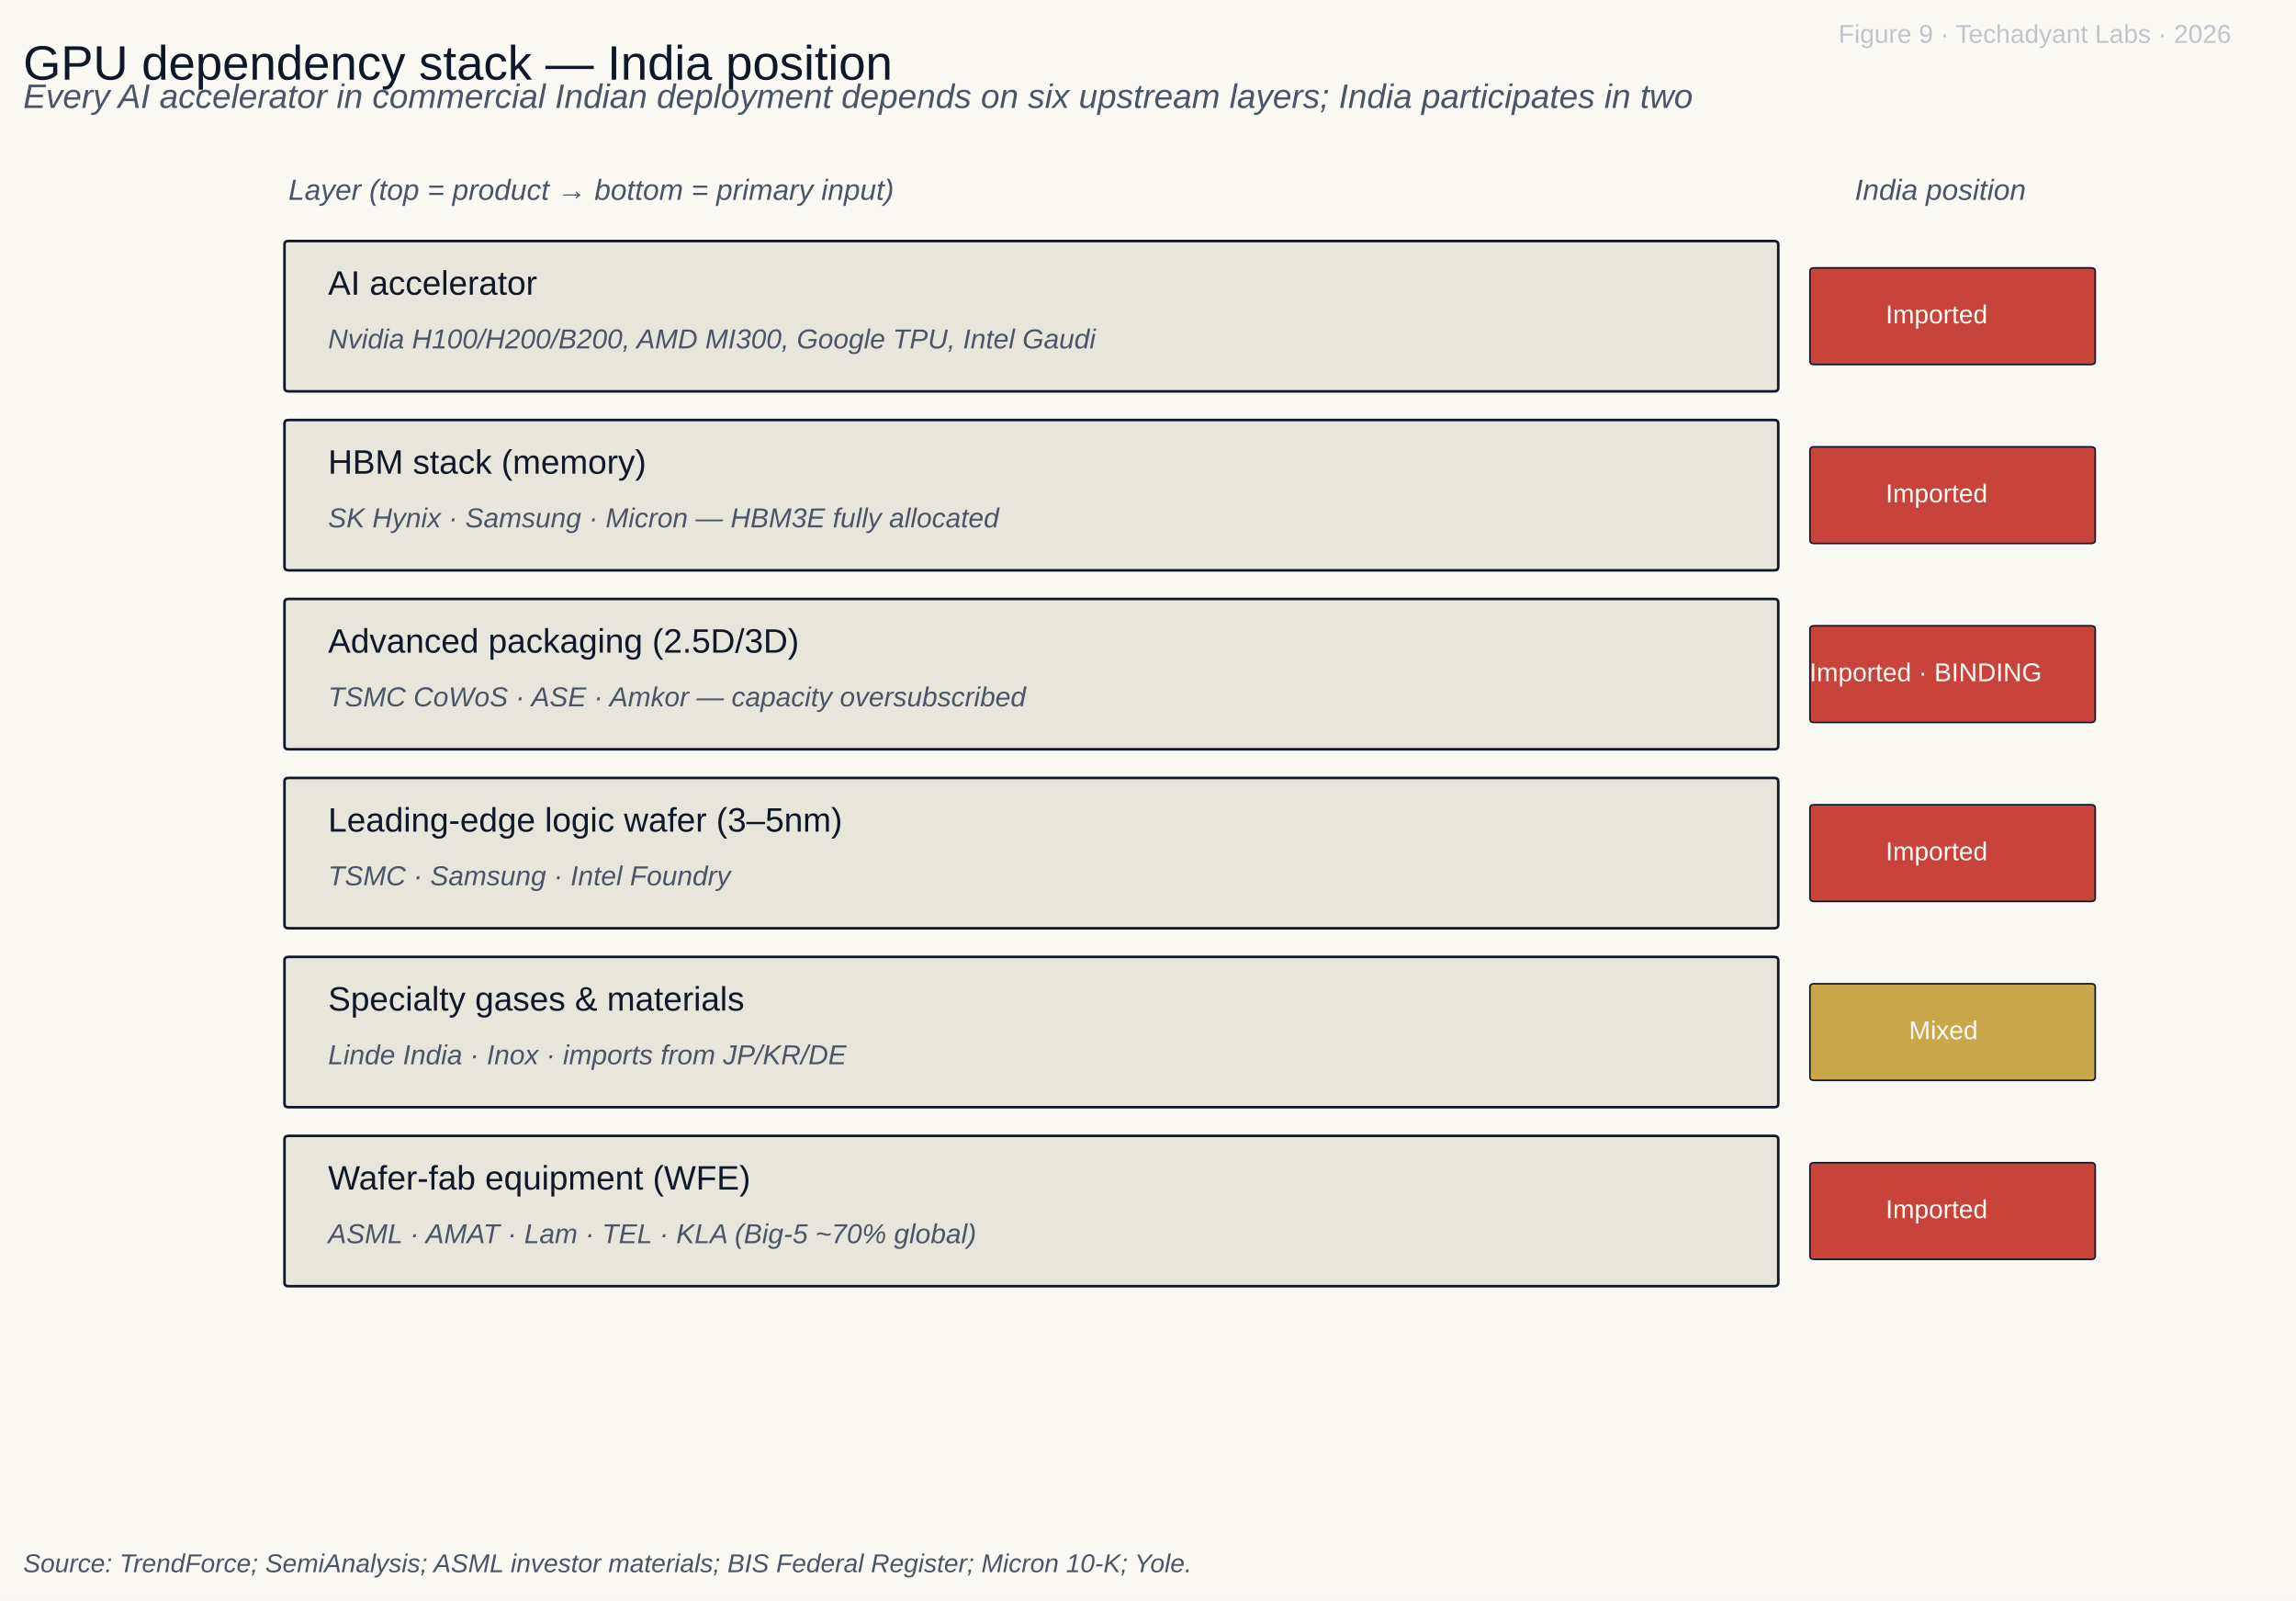
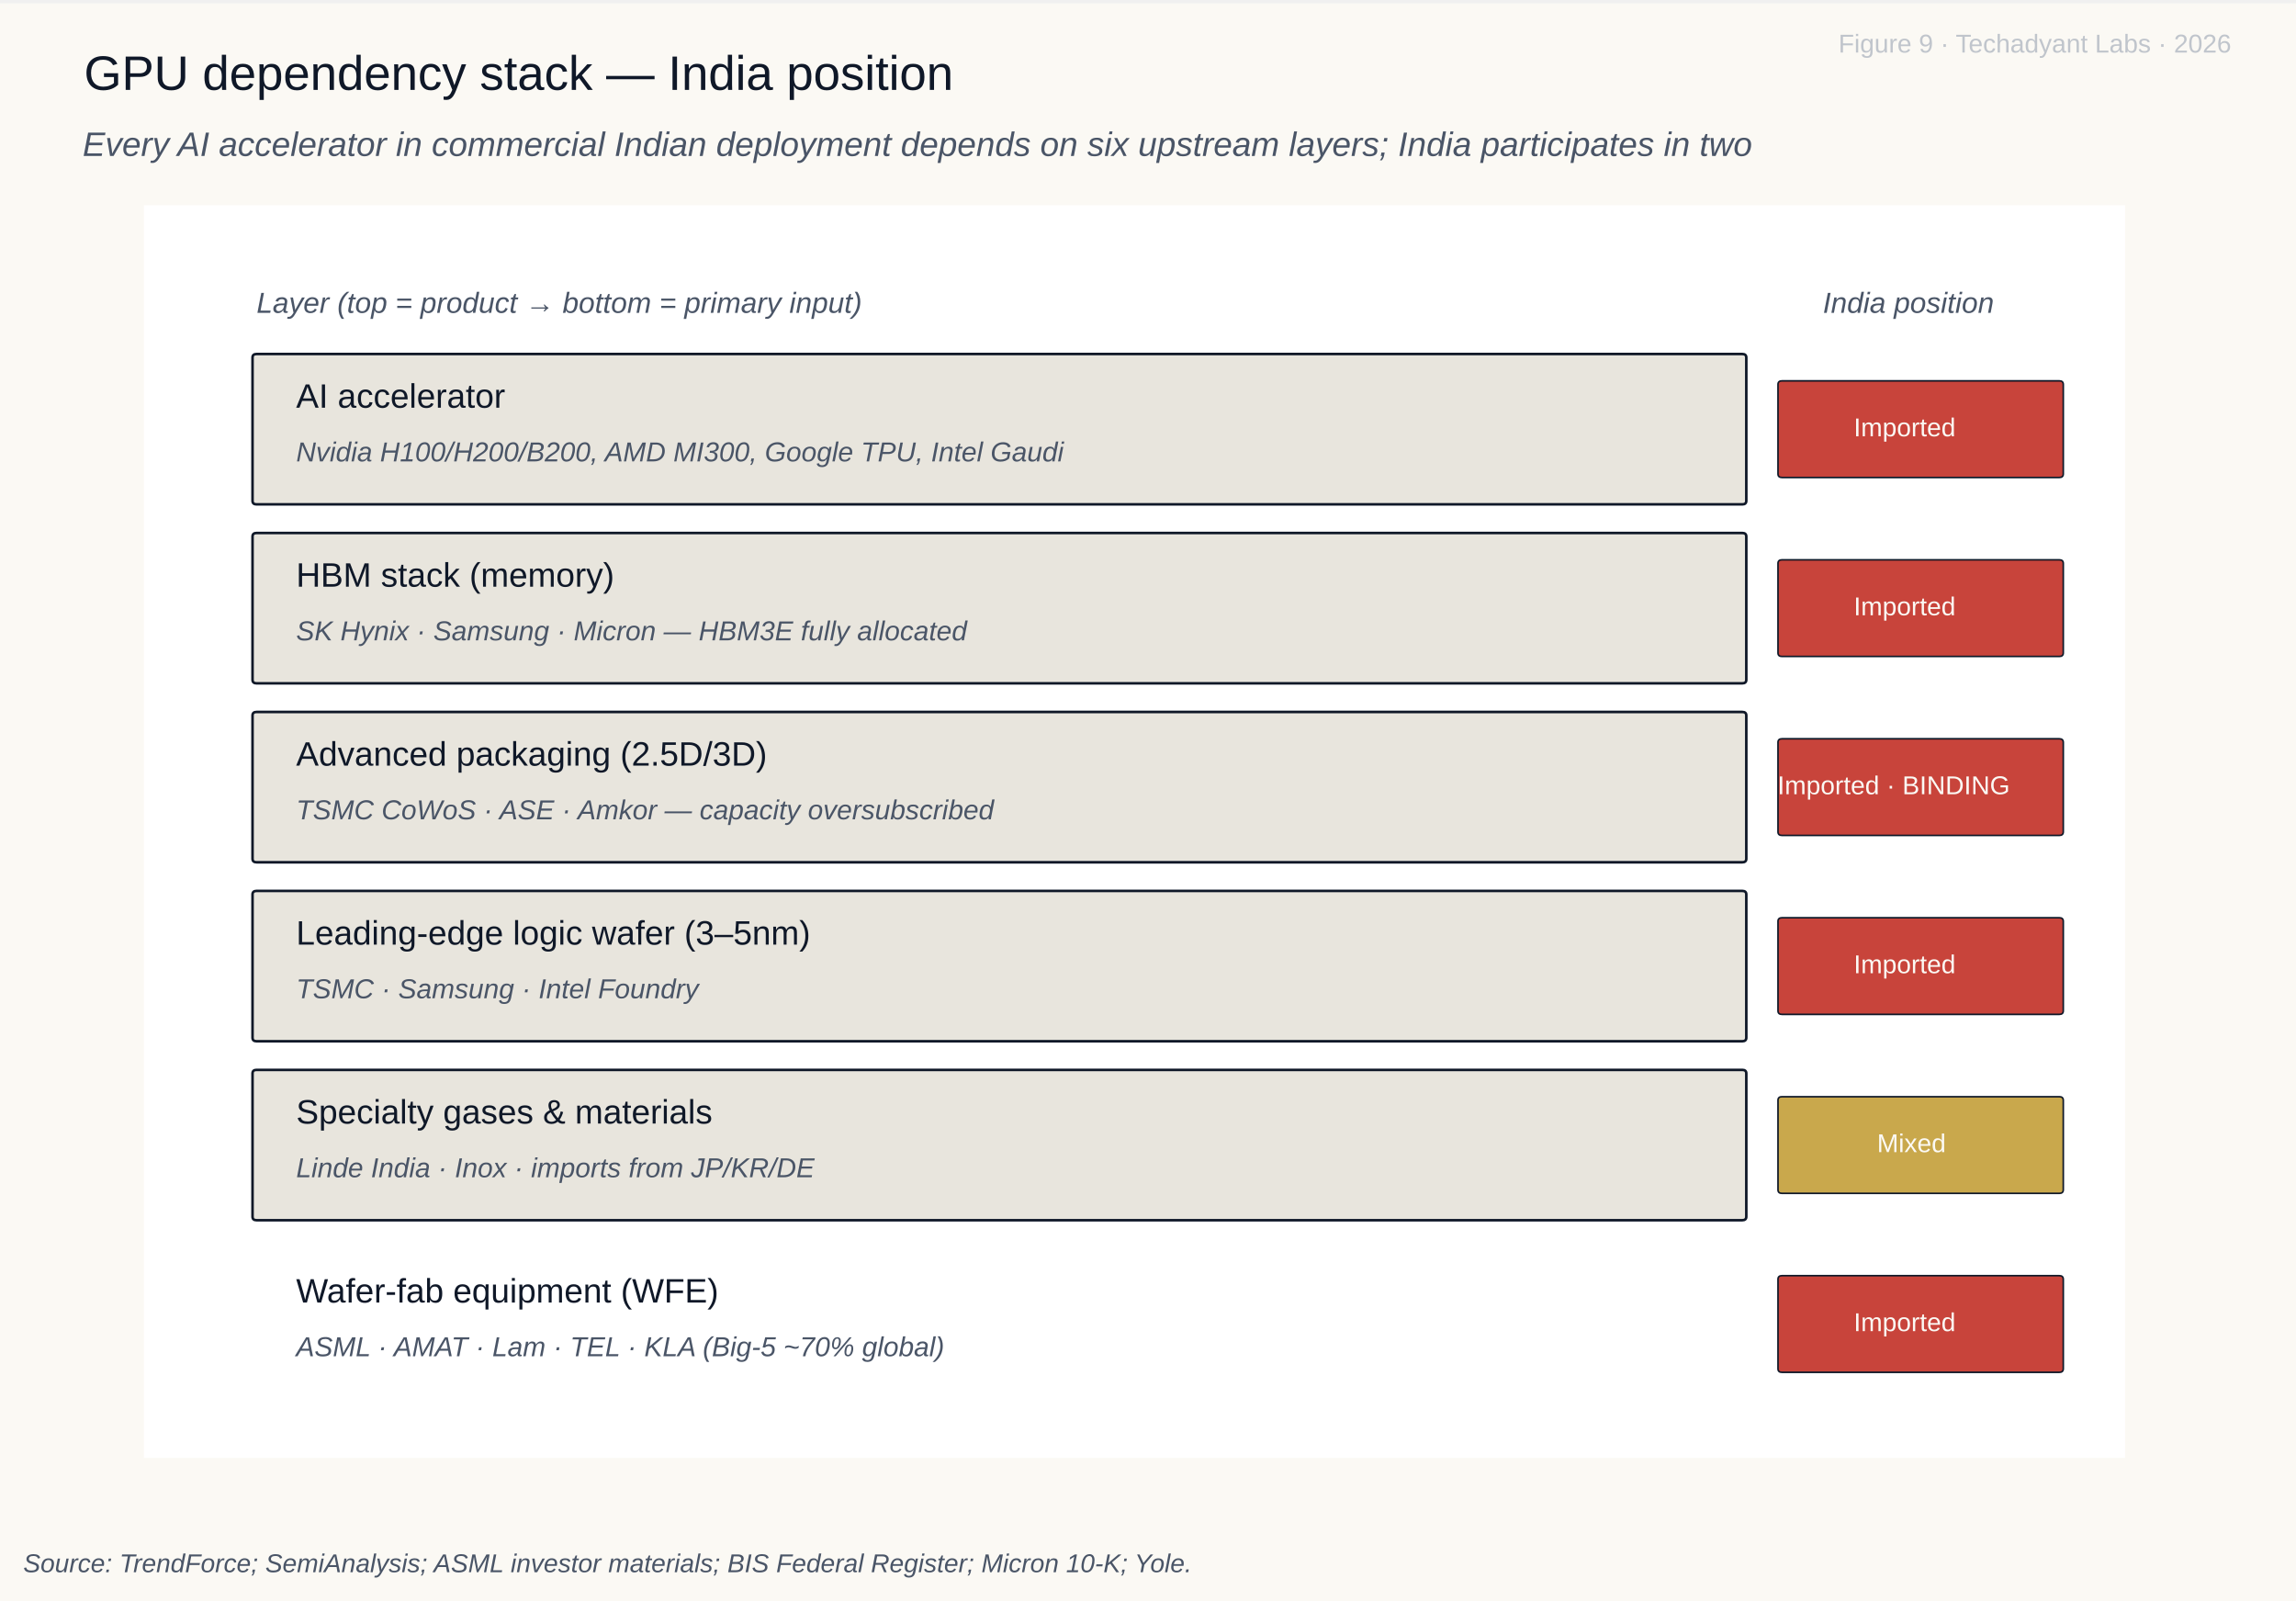
- <svg xmlns="http://www.w3.org/2000/svg" width="711.36pt" height="495.902pt" viewBox="0 0 711.36 495.902" version="1.1">
+ <svg xmlns="http://www.w3.org/2000/svg" version="1.1" viewBox="0 0 711.36 495.9">
  <defs>
-     <style type="text/css">*{stroke-linejoin: round; stroke-linecap: butt}</style>
+     <style>
+       .st0 {
+         clip-path: url(#clippath-6);
+       }
+ 
+       .st1 {
+         clip-path: url(#clippath-7);
+       }
+ 
+       .st2 {
+         clip-path: url(#clippath-4);
+       }
+ 
+       .st3 {
+         fill: #c9a84c;
+       }
+ 
+       .st3, .st4, .st5 {
+         stroke: #0f1828;
+       }
+ 
+       .st3, .st5 {
+         stroke-width: .5px;
+       }
+ 
+       .st6 {
+         clip-path: url(#clippath-9);
+       }
+ 
+       .st7, .st8 {
+         fill: #fbf9f4;
+       }
+ 
+       .st9 {
+         fill: #fff;
+       }
+ 
+       .st10, .st11, .st12, .st13, .st14, .st15, .st8, .st16 {
+         isolation: isolate;
+       }
+ 
+       .st10, .st11, .st8 {
+         font-size: 8px;
+       }
+ 
+       .st10, .st14, .st15, .st16 {
+         fill: #4a5567;
+         font-family: Arial-ItalicMT, Arial;
+         font-style: italic;
+       }
+ 
+       .st11 {
+         fill: #c0c5cc;
+       }
+ 
+       .st11, .st12, .st13, .st8 {
+         font-family: ArialMT, Arial;
+       }
+ 
+       .st17 {
+         fill: none;
+       }
+ 
+       .st12, .st13 {
+         fill: #0f1828;
+       }
+ 
+       .st12, .st16 {
+         font-size: 10.5px;
+       }
+ 
+       .st18 {
+         clip-path: url(#clippath-1);
+       }
+ 
+       .st4 {
+         fill: #e8e5dd;
+         stroke-width: .8px;
+       }
+ 
+       .st19 {
+         clip-path: url(#clippath-5);
+       }
+ 
+       .st20 {
+         clip-path: url(#clippath-8);
+       }
+ 
+       .st13 {
+         font-size: 15px;
+       }
+ 
+       .st21 {
+         clip-path: url(#clippath-3);
+       }
+ 
+       .st14 {
+         font-size: 9px;
+       }
+ 
+       .st15 {
+         font-size: 8.5px;
+       }
+ 
+       .st22 {
+         clip-path: url(#clippath-2);
+       }
+ 
+       .st5 {
+         fill: #c8443b;
+       }
+ 
+       .st23 {
+         clip-path: url(#clippath);
+       }
+     </style>
+     <clipPath id="clippath">
+       <rect class="st17" x="48.78" y="88.6" width="613.8" height="388.08" />
+     </clipPath>
+     <clipPath id="clippath-1">
+       <rect class="st17" x="48.78" y="88.6" width="613.8" height="388.08" />
+     </clipPath>
+     <clipPath id="clippath-2">
+       <rect class="st17" x="48.78" y="88.6" width="613.8" height="388.08" />
+     </clipPath>
+     <clipPath id="clippath-3">
+       <rect class="st17" x="48.78" y="88.6" width="613.8" height="388.08" />
+     </clipPath>
+     <clipPath id="clippath-4">
+       <rect class="st17" x="48.78" y="88.6" width="613.8" height="388.08" />
+     </clipPath>
+     <clipPath id="clippath-5">
+       <rect class="st17" x="48.78" y="88.6" width="613.8" height="388.08" />
+     </clipPath>
+     <clipPath id="clippath-6">
+       <rect class="st17" x="48.78" y="88.6" width="613.8" height="388.08" />
+     </clipPath>
+     <clipPath id="clippath-7">
+       <rect class="st17" x="48.78" y="88.6" width="613.8" height="388.08" />
+     </clipPath>
+     <clipPath id="clippath-8">
+       <rect class="st17" x="48.78" y="88.6" width="613.8" height="388.08" />
+     </clipPath>
+     <clipPath id="clippath-9">
+       <rect class="st17" x="48.78" y="88.6" width="613.8" height="388.08" />
+     </clipPath>
  </defs>
-   <g id="figure_1">
-     <g id="patch_1">
-       <path d="M 0 495.902  L 711.36 495.902  L 711.36 0  L 0 0  z " style="fill: #fbf9f4" />
-     </g>
-     <g id="axes_1">
-       <g id="patch_2">
-         <path d="M 89.37 121.236  L 549.72 121.236  Q 550.948 121.236 550.948 120.127  L 550.948 75.775  Q 550.948 74.666 549.72 74.666  L 89.37 74.666  Q 88.142 74.666 88.142 75.775  L 88.142 120.127  Q 88.142 121.236 89.37 121.236  z " clip-path="url(#pee2e52358f)" style="fill: #e8e5dd; stroke: #0f1828; stroke-width: 0.8; stroke-linejoin: miter" />
-       </g>
-       <g id="patch_3">
-         <path d="M 561.996 112.92  L 647.928 112.92  Q 649.156 112.92 649.156 111.811  L 649.156 84.091  Q 649.156 82.982 647.928 82.982  L 561.996 82.982  Q 560.768 82.982 560.768 84.091  L 560.768 111.811  Q 560.768 112.92 561.996 112.92  z " clip-path="url(#pee2e52358f)" style="fill: #c8443b; stroke: #0f1828; stroke-width: 0.5; stroke-linejoin: miter" />
-       </g>
-       <g id="patch_4">
-         <path d="M 89.37 176.676  L 549.72 176.676  Q 550.948 176.676 550.948 175.567  L 550.948 131.215  Q 550.948 130.106 549.72 130.106  L 89.37 130.106  Q 88.142 130.106 88.142 131.215  L 88.142 175.567  Q 88.142 176.676 89.37 176.676  z " clip-path="url(#pee2e52358f)" style="fill: #e8e5dd; stroke: #0f1828; stroke-width: 0.8; stroke-linejoin: miter" />
-       </g>
-       <g id="patch_5">
-         <path d="M 561.996 168.36  L 647.928 168.36  Q 649.156 168.36 649.156 167.251  L 649.156 139.531  Q 649.156 138.422 647.928 138.422  L 561.996 138.422  Q 560.768 138.422 560.768 139.531  L 560.768 167.251  Q 560.768 168.36 561.996 168.36  z " clip-path="url(#pee2e52358f)" style="fill: #c8443b; stroke: #0f1828; stroke-width: 0.5; stroke-linejoin: miter" />
-       </g>
-       <g id="patch_6">
-         <path d="M 89.37 232.116  L 549.72 232.116  Q 550.948 232.116 550.948 231.007  L 550.948 186.655  Q 550.948 185.546 549.72 185.546  L 89.37 185.546  Q 88.142 185.546 88.142 186.655  L 88.142 231.007  Q 88.142 232.116 89.37 232.116  z " clip-path="url(#pee2e52358f)" style="fill: #e8e5dd; stroke: #0f1828; stroke-width: 0.8; stroke-linejoin: miter" />
-       </g>
-       <g id="patch_7">
-         <path d="M 561.996 223.8  L 647.928 223.8  Q 649.156 223.8 649.156 222.691  L 649.156 194.971  Q 649.156 193.862 647.928 193.862  L 561.996 193.862  Q 560.768 193.862 560.768 194.971  L 560.768 222.691  Q 560.768 223.8 561.996 223.8  z " clip-path="url(#pee2e52358f)" style="fill: #c8443b; stroke: #0f1828; stroke-width: 0.5; stroke-linejoin: miter" />
-       </g>
-       <g id="patch_8">
-         <path d="M 89.37 287.556  L 549.72 287.556  Q 550.948 287.556 550.948 286.447  L 550.948 242.095  Q 550.948 240.986 549.72 240.986  L 89.37 240.986  Q 88.142 240.986 88.142 242.095  L 88.142 286.447  Q 88.142 287.556 89.37 287.556  z " clip-path="url(#pee2e52358f)" style="fill: #e8e5dd; stroke: #0f1828; stroke-width: 0.8; stroke-linejoin: miter" />
-       </g>
-       <g id="patch_9">
-         <path d="M 561.996 279.24  L 647.928 279.24  Q 649.156 279.24 649.156 278.131  L 649.156 250.411  Q 649.156 249.302 647.928 249.302  L 561.996 249.302  Q 560.768 249.302 560.768 250.411  L 560.768 278.131  Q 560.768 279.24 561.996 279.24  z " clip-path="url(#pee2e52358f)" style="fill: #c8443b; stroke: #0f1828; stroke-width: 0.5; stroke-linejoin: miter" />
-       </g>
-       <g id="patch_10">
-         <path d="M 89.37 342.996  L 549.72 342.996  Q 550.948 342.996 550.948 341.887  L 550.948 297.535  Q 550.948 296.426 549.72 296.426  L 89.37 296.426  Q 88.142 296.426 88.142 297.535  L 88.142 341.887  Q 88.142 342.996 89.37 342.996  z " clip-path="url(#pee2e52358f)" style="fill: #e8e5dd; stroke: #0f1828; stroke-width: 0.8; stroke-linejoin: miter" />
-       </g>
-       <g id="patch_11">
-         <path d="M 561.996 334.68  L 647.928 334.68  Q 649.156 334.68 649.156 333.571  L 649.156 305.851  Q 649.156 304.742 647.928 304.742  L 561.996 304.742  Q 560.768 304.742 560.768 305.851  L 560.768 333.571  Q 560.768 334.68 561.996 334.68  z " clip-path="url(#pee2e52358f)" style="fill: #c9a84c; stroke: #0f1828; stroke-width: 0.5; stroke-linejoin: miter" />
-       </g>
-       <g id="patch_12">
-         <path d="M 89.37 398.436  L 549.72 398.436  Q 550.948 398.436 550.948 397.327  L 550.948 352.975  Q 550.948 351.866 549.72 351.866  L 89.37 351.866  Q 88.142 351.866 88.142 352.975  L 88.142 397.327  Q 88.142 398.436 89.37 398.436  z " clip-path="url(#pee2e52358f)" style="fill: #e8e5dd; stroke: #0f1828; stroke-width: 0.8; stroke-linejoin: miter" />
-       </g>
-       <g id="patch_13">
-         <path d="M 561.996 390.12  L 647.928 390.12  Q 649.156 390.12 649.156 389.011  L 649.156 361.291  Q 649.156 360.182 647.928 360.182  L 561.996 360.182  Q 560.768 360.182 560.768 361.291  L 560.768 389.011  Q 560.768 390.12 561.996 390.12  z " clip-path="url(#pee2e52358f)" style="fill: #c8443b; stroke: #0f1828; stroke-width: 0.5; stroke-linejoin: miter" />
-       </g>
-       <g id="text_1">
-         <text x="101.65" y="91.30" font-family="Arial, Helvetica, sans-serif" font-size="10.5" fill="#0f1828">AI accelerator</text>
-       </g>
-       <g id="text_2">
-         <text x="101.65" y="107.93" font-family="Arial, Helvetica, sans-serif" font-size="8.5" font-style="italic" fill="#4a5567">Nvidia H100/H200/B200, AMD MI300, Google TPU, Intel Gaudi</text>
-       </g>
-       <g id="text_3">
-         <text x="584.23" y="100.16" font-family="Arial, Helvetica, sans-serif" font-size="8.0" fill="#fbf9f4">Imported</text>
-       </g>
-       <g id="text_4">
-         <text x="101.65" y="146.74" font-family="Arial, Helvetica, sans-serif" font-size="10.5" fill="#0f1828">HBM stack (memory)</text>
-       </g>
-       <g id="text_5">
-         <text x="101.65" y="163.37" font-family="Arial, Helvetica, sans-serif" font-size="8.5" font-style="italic" fill="#4a5567">SK Hynix · Samsung · Micron — HBM3E fully allocated</text>
-       </g>
-       <g id="text_6">
-         <text x="584.23" y="155.60" font-family="Arial, Helvetica, sans-serif" font-size="8.0" fill="#fbf9f4">Imported</text>
-       </g>
-       <g id="text_7">
-         <text x="101.65" y="202.18" font-family="Arial, Helvetica, sans-serif" font-size="10.5" fill="#0f1828">Advanced packaging (2.5D/3D)</text>
-       </g>
-       <g id="text_8">
-         <text x="101.65" y="218.81" font-family="Arial, Helvetica, sans-serif" font-size="8.5" font-style="italic" fill="#4a5567">TSMC CoWoS · ASE · Amkor — capacity oversubscribed</text>
-       </g>
-       <g id="text_9">
-         <text x="560.61" y="211.04" font-family="Arial, Helvetica, sans-serif" font-size="8.0" fill="#fbf9f4">Imported · BINDING</text>
-       </g>
-       <g id="text_10">
-         <text x="101.65" y="257.62" font-family="Arial, Helvetica, sans-serif" font-size="10.5" fill="#0f1828">Leading-edge logic wafer (3–5nm)</text>
-       </g>
-       <g id="text_11">
-         <text x="101.65" y="274.25" font-family="Arial, Helvetica, sans-serif" font-size="8.5" font-style="italic" fill="#4a5567">TSMC · Samsung · Intel Foundry</text>
-       </g>
-       <g id="text_12">
-         <text x="584.23" y="266.48" font-family="Arial, Helvetica, sans-serif" font-size="8.0" fill="#fbf9f4">Imported</text>
-       </g>
-       <g id="text_13">
-         <text x="101.65" y="313.06" font-family="Arial, Helvetica, sans-serif" font-size="10.5" fill="#0f1828">Specialty gases &amp; materials</text>
-       </g>
-       <g id="text_14">
-         <text x="101.65" y="329.69" font-family="Arial, Helvetica, sans-serif" font-size="8.5" font-style="italic" fill="#4a5567">Linde India · Inox · imports from JP/KR/DE</text>
-       </g>
-       <g id="text_15">
-         <text x="591.45" y="321.92" font-family="Arial, Helvetica, sans-serif" font-size="8.0" fill="#fbf9f4">Mixed</text>
-       </g>
-       <g id="text_16">
-         <text x="101.65" y="368.50" font-family="Arial, Helvetica, sans-serif" font-size="10.5" fill="#0f1828">Wafer-fab equipment (WFE)</text>
-       </g>
-       <g id="text_17">
-         <text x="101.65" y="385.13" font-family="Arial, Helvetica, sans-serif" font-size="8.5" font-style="italic" fill="#4a5567">ASML · AMAT · Lam · TEL · KLA (Big-5 ~70% global)</text>
-       </g>
-       <g id="text_18">
-         <text x="584.23" y="377.36" font-family="Arial, Helvetica, sans-serif" font-size="8.0" fill="#fbf9f4">Imported</text>
-       </g>
-       <g id="text_19">
-         <text x="89.37" y="61.91" font-family="Arial, Helvetica, sans-serif" font-size="9.0" font-style="italic" fill="#4a5567">Layer (top = product → bottom = primary input)</text>
-       </g>
-       <g id="text_20">
-         <text x="574.66" y="61.91" font-family="Arial, Helvetica, sans-serif" font-size="9.0" font-style="italic" fill="#4a5567">India position</text>
-       </g>
-     </g>
-     <g id="text_21">
-       <text x="7.20" y="24.68" font-family="Arial, Helvetica, sans-serif" font-size="15.0" fill="#0f1828">GPU dependency stack — India position</text>
-     </g>
-     <g id="text_22">
-       <text x="7.20" y="33.44" font-family="Arial, Helvetica, sans-serif" font-size="10.5" font-style="italic" fill="#4a5567">Every AI accelerator in commercial Indian deployment depends on six upstream layers; India participates in two</text>
-     </g>
-     <g id="text_23">
-       <text x="569.60" y="13.28" font-family="Arial, Helvetica, sans-serif" font-size="8.0" fill="#c0c5cc">Figure 9 · Techadyant Labs · 2026</text>
-     </g>
-     <g id="text_24">
-       <text x="7.20" y="487.04" font-family="Arial, Helvetica, sans-serif" font-size="8.0" font-style="italic" fill="#4a5567">Source: TrendForce; SemiAnalysis; ASML investor materials; BIS Federal Register; Micron 10-K; Yole.</text>
-     </g>
+   <g id="Layer_2">
+     <path class="st7" d="M0,496.93h711.36V1.03H0v495.9Z" />
  </g>
-   <defs>
-     <clipPath id="pee2e52358f">
-       <rect x="58.68" y="53.599" width="613.8" height="388.08" />
-     </clipPath>
-   </defs>
+   <g id="Layer_3">
+     <rect class="st9" x="44.6" y="63.58" width="613.8" height="388.08" />
+   </g>
+   <g id="Layer_1">
+     <g class="st23">
+       <path class="st4" d="M79.47,156.24h460.35c.82,0,1.23-.37,1.23-1.11v-44.35c0-.74-.41-1.11-1.23-1.11H79.47c-.82,0-1.23.37-1.23,1.11v44.35c0,.74.41,1.11,1.23,1.11Z" />
+     </g>
+     <g class="st18">
+       <path class="st5" d="M552.1,147.92h85.93c.82,0,1.23-.37,1.23-1.11v-27.72c0-.74-.41-1.11-1.23-1.11h-85.93c-.82,0-1.23.37-1.23,1.11v27.72c0,.74.41,1.11,1.23,1.11Z" />
+     </g>
+     <g class="st22">
+       <path class="st4" d="M79.47,211.68h460.35c.82,0,1.23-.37,1.23-1.11v-44.35c0-.74-.41-1.11-1.23-1.11H79.47c-.82,0-1.23.37-1.23,1.11v44.35c0,.74.41,1.11,1.23,1.11Z" />
+     </g>
+     <g class="st21">
+       <path class="st5" d="M552.1,203.36h85.93c.82,0,1.23-.37,1.23-1.11v-27.72c0-.74-.41-1.11-1.23-1.11h-85.93c-.82,0-1.23.37-1.23,1.11v27.72c0,.74.41,1.11,1.23,1.11Z" />
+     </g>
+     <g class="st2">
+       <path class="st4" d="M79.47,267.12h460.35c.82,0,1.23-.37,1.23-1.11v-44.35c0-.74-.41-1.11-1.23-1.11H79.47c-.82,0-1.23.37-1.23,1.11v44.35c0,.74.41,1.11,1.23,1.11Z" />
+     </g>
+     <g class="st19">
+       <path class="st5" d="M552.1,258.8h85.93c.82,0,1.23-.37,1.23-1.11v-27.72c0-.74-.41-1.11-1.23-1.11h-85.93c-.82,0-1.23.37-1.23,1.11v27.72c0,.74.41,1.11,1.23,1.11Z" />
+     </g>
+     <g class="st0">
+       <path class="st4" d="M79.47,322.56h460.35c.82,0,1.23-.37,1.23-1.11v-44.35c0-.74-.41-1.11-1.23-1.11H79.47c-.82,0-1.23.37-1.23,1.11v44.35c0,.74.41,1.11,1.23,1.11Z" />
+     </g>
+     <g class="st1">
+       <path class="st5" d="M552.1,314.24h85.93c.82,0,1.23-.37,1.23-1.11v-27.72c0-.74-.41-1.11-1.23-1.11h-85.93c-.82,0-1.23.37-1.23,1.11v27.72c0,.74.41,1.11,1.23,1.11Z" />
+     </g>
+     <g class="st20">
+       <path class="st4" d="M79.47,378h460.35c.82,0,1.23-.37,1.23-1.11v-44.35c0-.74-.41-1.11-1.23-1.11H79.47c-.82,0-1.23.37-1.23,1.11v44.35c0,.74.41,1.11,1.23,1.11Z" />
+     </g>
+     <g class="st6">
+       <path class="st3" d="M552.1,369.68h85.93c.82,0,1.23-.37,1.23-1.11v-27.72c0-.74-.41-1.11-1.23-1.11h-85.93c-.82,0-1.23.37-1.23,1.11v27.72c0,.74.41,1.11,1.23,1.11Z" />
+     </g>
+     <path class="st5" d="M552.1,425.12h85.93c.82,0,1.23-.37,1.23-1.11v-27.72c0-.74-.41-1.11-1.23-1.11h-85.93c-.82,0-1.23.37-1.23,1.11v27.72c0,.74.41,1.11,1.23,1.11Z" />
+     <text class="st12" transform="translate(91.75 126.3)">
+       <tspan x="0" y="0">AI accelerator</tspan>
+     </text>
+     <text class="st15" transform="translate(91.75 142.93)">
+       <tspan x="0" y="0">Nvidia H100/H200/B200, AMD MI300, Google TPU, Intel Gaudi</tspan>
+     </text>
+     <text class="st8" transform="translate(574.33 135.16)">
+       <tspan x="0" y="0">Imported</tspan>
+     </text>
+     <text class="st12" transform="translate(91.75 181.74)">
+       <tspan x="0" y="0">HBM stack (memory)</tspan>
+     </text>
+     <text class="st15" transform="translate(91.75 198.37)">
+       <tspan x="0" y="0">SK Hynix · Samsung · Micron — HBM3E fully allocated</tspan>
+     </text>
+     <text class="st8" transform="translate(574.33 190.6)">
+       <tspan x="0" y="0">Imported</tspan>
+     </text>
+     <text class="st12" transform="translate(91.75 237.18)">
+       <tspan x="0" y="0">Advanced packaging (2.5D/3D)</tspan>
+     </text>
+     <text class="st15" transform="translate(91.75 253.81)">
+       <tspan x="0" y="0">TSMC CoWoS · ASE · Amkor — capacity oversubscribed</tspan>
+     </text>
+     <text class="st8" transform="translate(550.71 246.04)">
+       <tspan x="0" y="0">Imported · BINDING</tspan>
+     </text>
+     <text class="st12" transform="translate(91.75 292.62)">
+       <tspan x="0" y="0">Leading-edge logic wafer (3–5nm)</tspan>
+     </text>
+     <text class="st15" transform="translate(91.75 309.25)">
+       <tspan x="0" y="0">TSMC · Samsung · Intel Foundry</tspan>
+     </text>
+     <text class="st8" transform="translate(574.33 301.48)">
+       <tspan x="0" y="0">Imported</tspan>
+     </text>
+     <text class="st12" transform="translate(91.75 348.06)">
+       <tspan x="0" y="0">Specialty gases &amp; materials</tspan>
+     </text>
+     <text class="st15" transform="translate(91.75 364.69)">
+       <tspan x="0" y="0">Linde India · Inox · imports from JP/KR/DE</tspan>
+     </text>
+     <text class="st8" transform="translate(581.55 356.92)">
+       <tspan x="0" y="0">Mixed</tspan>
+     </text>
+     <text class="st12" transform="translate(91.75 403.5)">
+       <tspan x="0" y="0">Wafer-fab equipment (WFE)</tspan>
+     </text>
+     <text class="st15" transform="translate(91.75 420.13)">
+       <tspan x="0" y="0">ASML · AMAT · Lam · TEL · KLA (Big-5 ~70% global)</tspan>
+     </text>
+     <text class="st8" transform="translate(574.33 412.36)">
+       <tspan x="0" y="0">Imported</tspan>
+     </text>
+     <text class="st14" transform="translate(79.47 96.91)">
+       <tspan x="0" y="0">Layer (top = product → bottom = primary input)</tspan>
+     </text>
+     <text class="st14" transform="translate(564.76 96.91)">
+       <tspan x="0" y="0">India position</tspan>
+     </text>
+     <text class="st13" transform="translate(26.04 27.84)">
+       <tspan x="0" y="0">GPU dependency stack — India position</tspan>
+     </text>
+     <text class="st16" transform="translate(25.59 48.31)">
+       <tspan x="0" y="0">Every AI accelerator in commercial Indian deployment depends on six upstream layers; India participates in two</tspan>
+     </text>
+     <text class="st11" transform="translate(569.6 16.28)">
+       <tspan x="0" y="0">Figure 9 · Techadyant Labs · 2026</tspan>
+     </text>
+     <text class="st10" transform="translate(7.2 487.04)">
+       <tspan x="0" y="0">Source: TrendForce; SemiAnalysis; ASML investor materials; BIS Federal Register; Micron 10-K; Yole.</tspan>
+     </text>
+   </g>
</svg>
